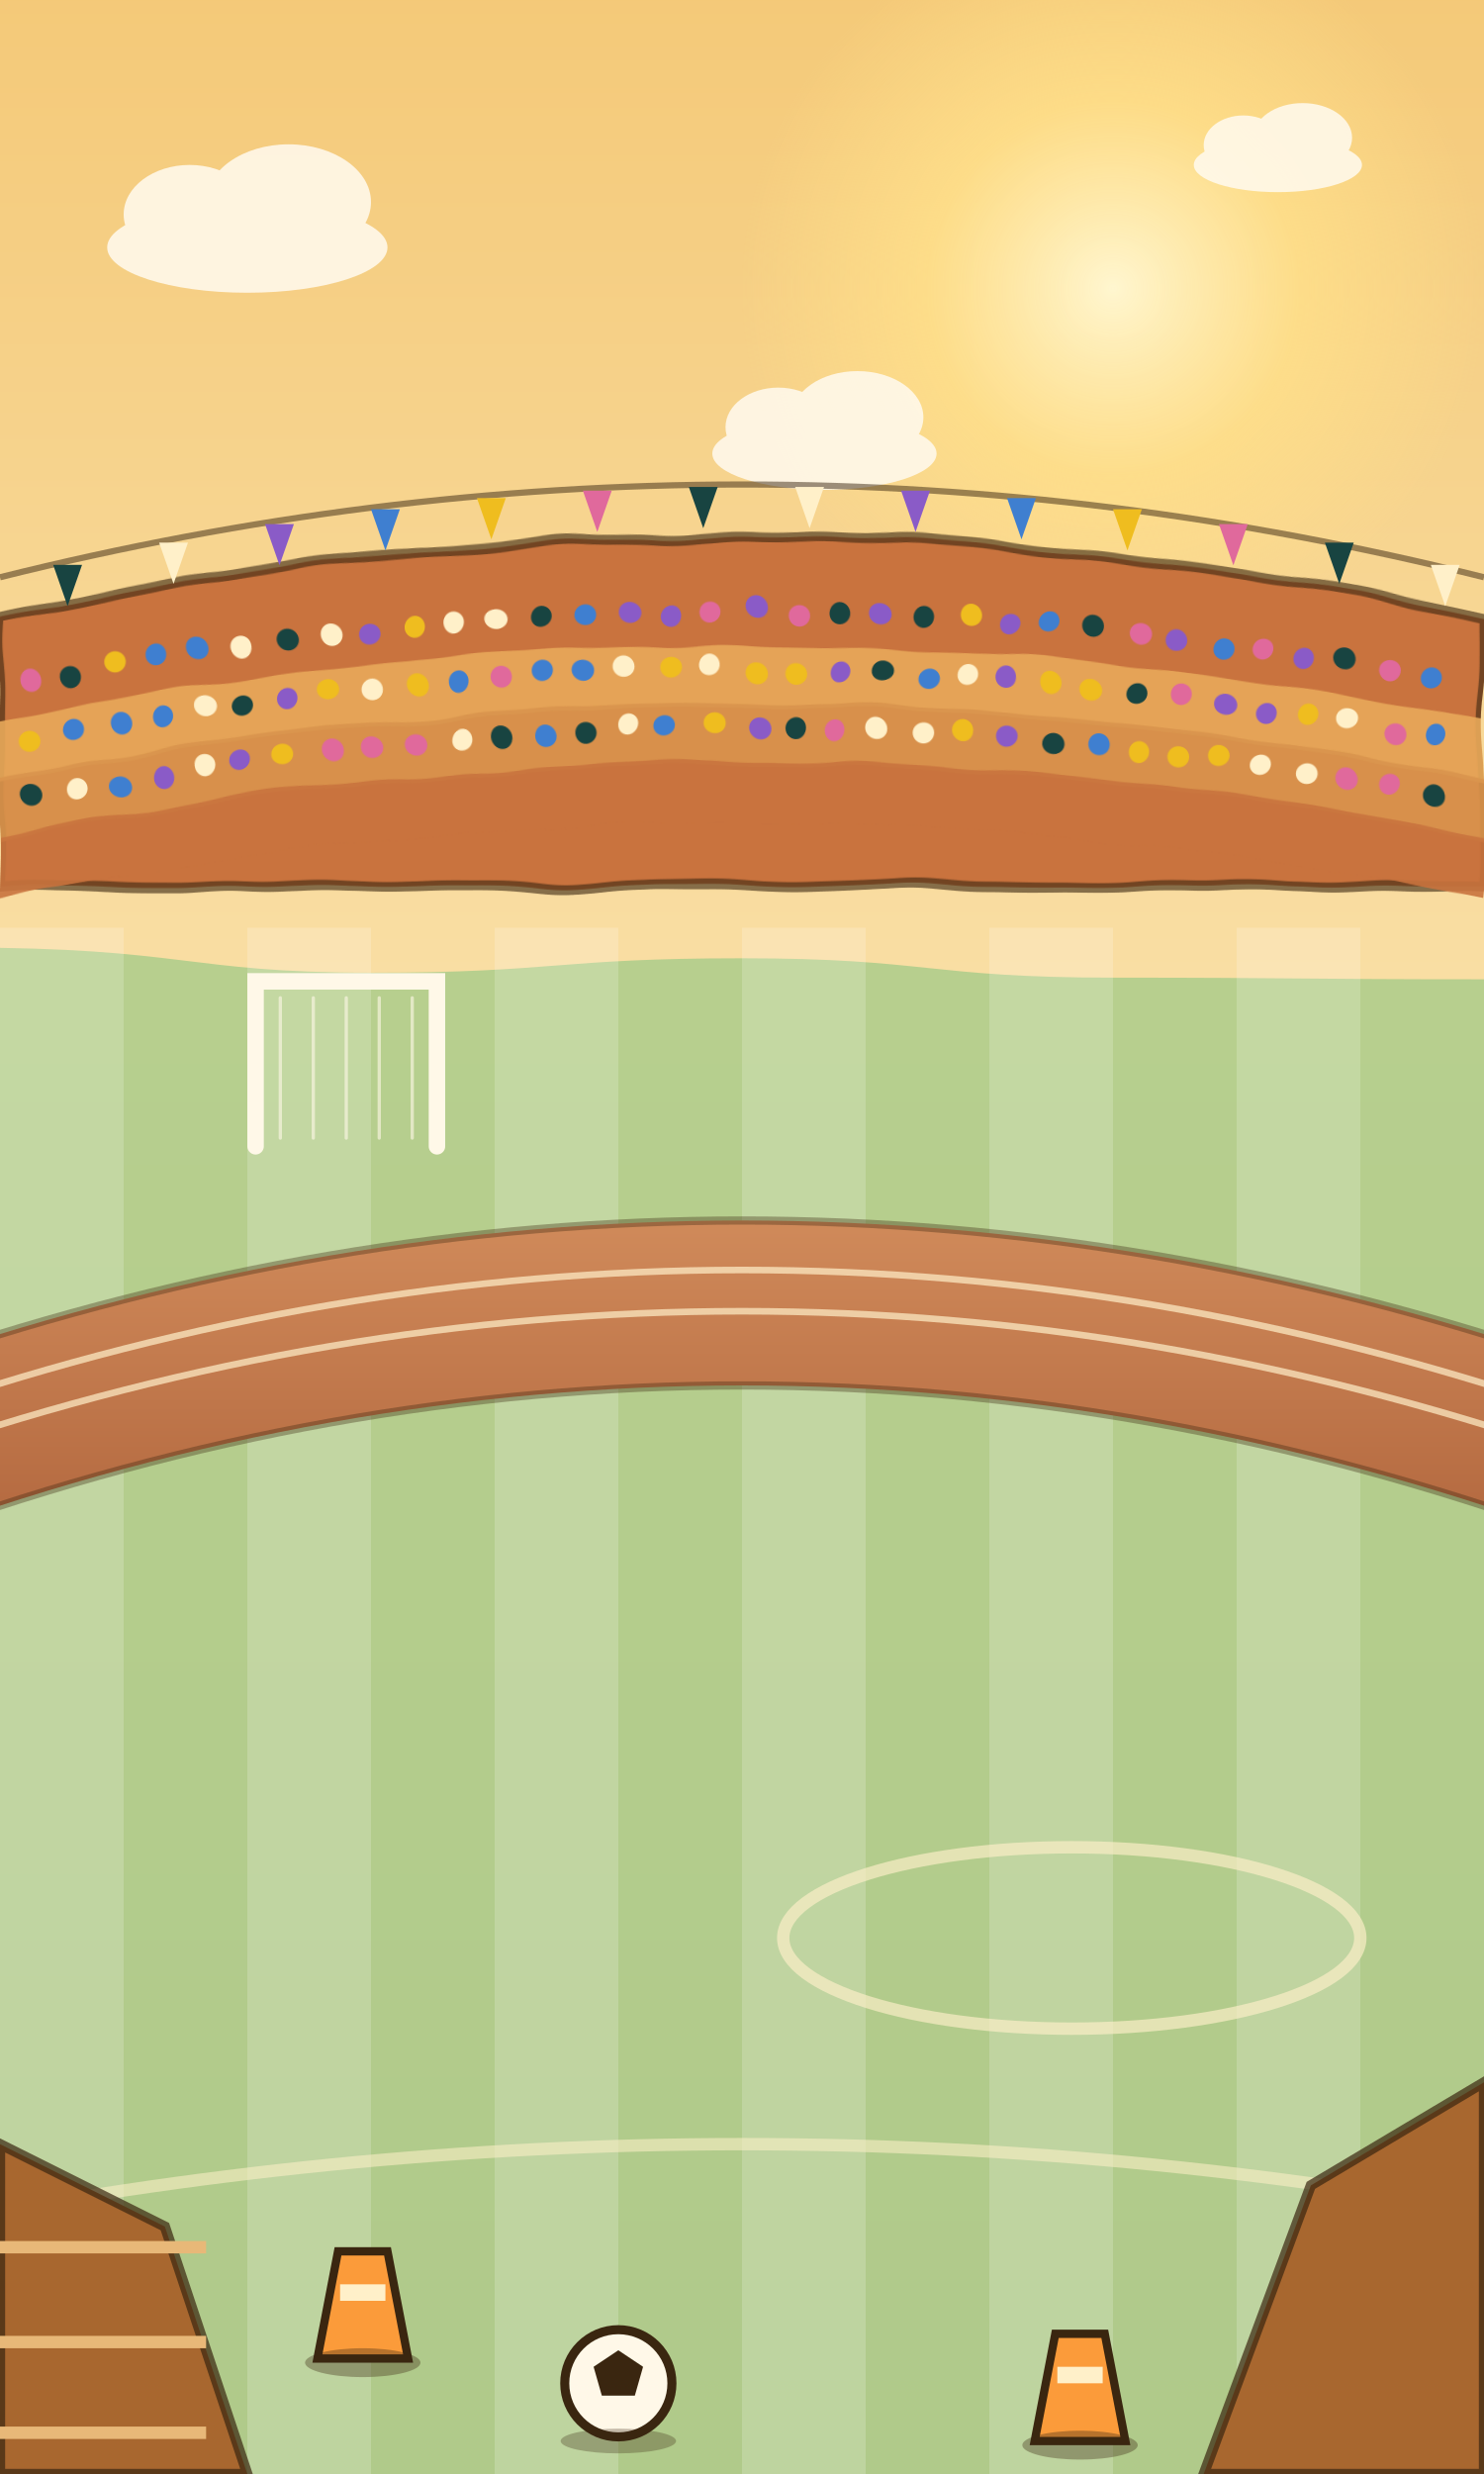
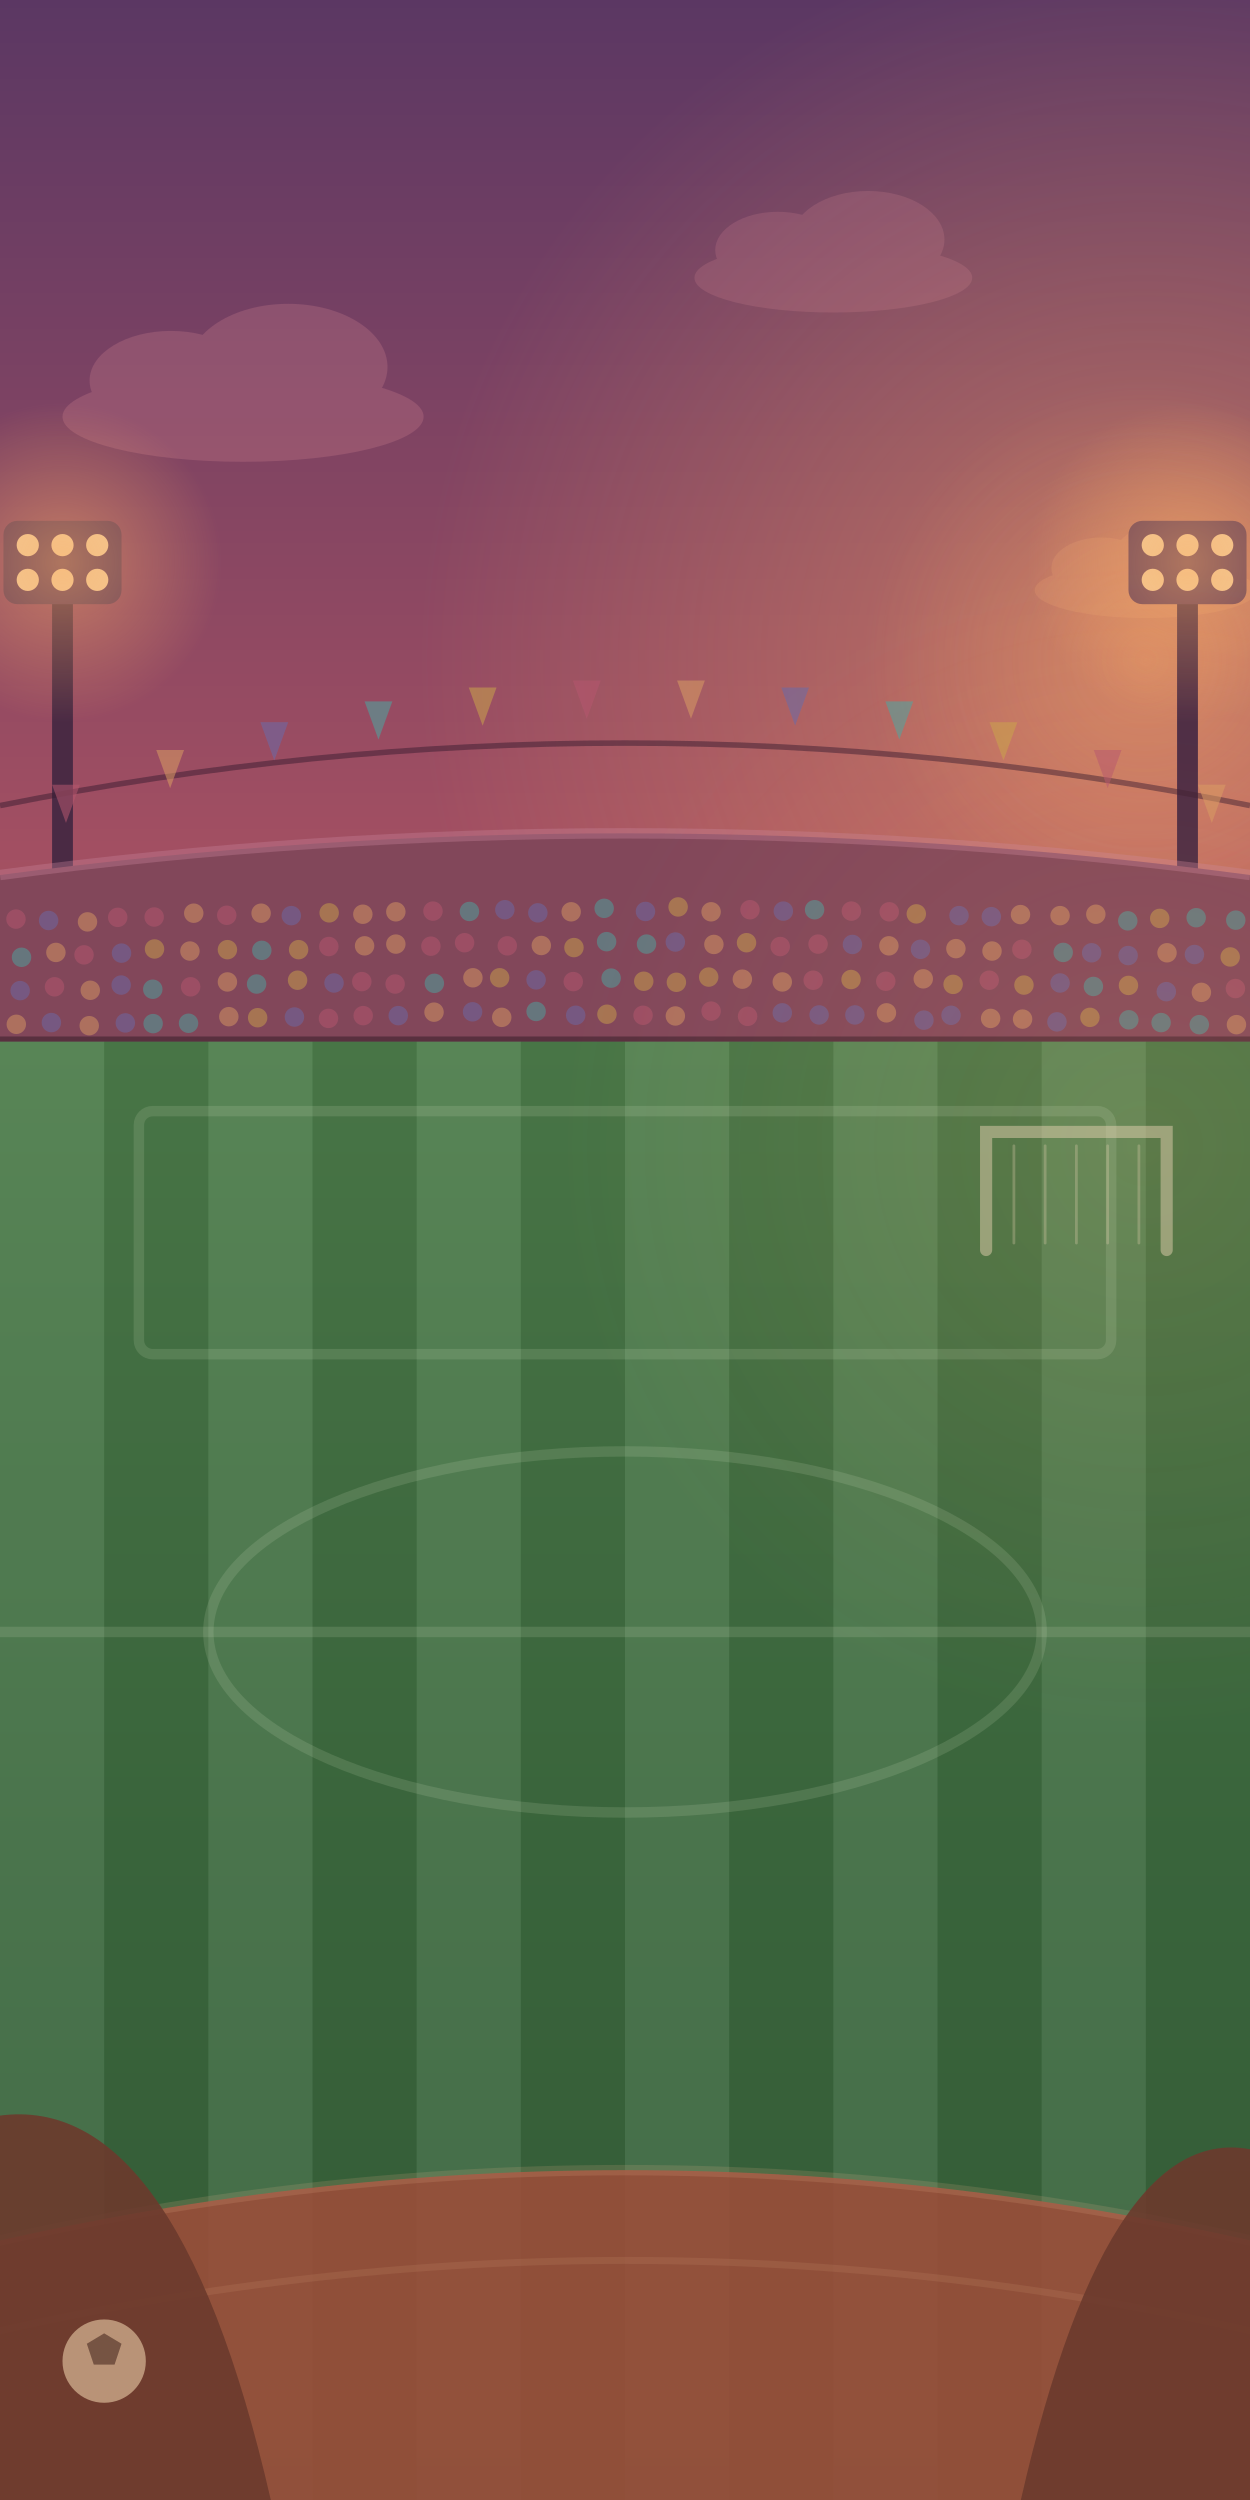
- <svg xmlns="http://www.w3.org/2000/svg" viewBox="0 0 360 600" width="360" height="600">
+ <svg xmlns="http://www.w3.org/2000/svg" viewBox="0 0 360 720" width="360" height="720">
  <defs>
-     <linearGradient id="sky" x1="0" y1="0" x2="0" y2="1">
-       <stop offset="0" stop-color="#f4c978" />
-       <stop offset=".55" stop-color="#fbe6b4" />
-       <stop offset="1" stop-color="#fff3d6" />
+     <linearGradient id="l1" x1="0" y1="0" x2="0" y2="1">
+       <stop offset="0" stop-color="#5a3763" />
+       <stop offset="0.34" stop-color="#a24f62" />
+       <stop offset="0.58" stop-color="#b8664e" />
+       <stop offset="1" stop-color="#b8664e" />
    </linearGradient>
-     <radialGradient id="sun" cx=".5" cy=".5" r=".5">
-       <stop offset="0" stop-color="#fff6cf" />
-       <stop offset=".5" stop-color="#ffe08a" stop-opacity=".8" />
-       <stop offset="1" stop-color="#ffe08a" stop-opacity="0" />
-     </radialGradient>
-     <linearGradient id="grass" x1="0" y1="0" x2="0" y2="1">
-       <stop offset="0" stop-color="#b7cf8e" />
-       <stop offset="1" stop-color="#8fb27a" />
+     <radialGradient id="r2">
+       <stop offset="0" stop-color="#ffb066" stop-opacity="0.42" />
+       <stop offset="1" stop-color="#ffb066" stop-opacity="0" />
+     </radialGradient>
+     <radialGradient id="r3">
+       <stop offset="0" stop-color="#ffb066" stop-opacity="0.3" />
+       <stop offset="1" stop-color="#ffb066" stop-opacity="0" />
+     </radialGradient>
+     <radialGradient id="r4">
+       <stop offset="0" stop-color="#ffb066" stop-opacity="0.5" />
+       <stop offset="1" stop-color="#ffb066" stop-opacity="0" />
+     </radialGradient>
+     <radialGradient id="r5">
+       <stop offset="0" stop-color="#ffb066" stop-opacity="0.5" />
+       <stop offset="1" stop-color="#ffb066" stop-opacity="0" />
+     </radialGradient>
+     <linearGradient id="l6" x1="0" y1="0" x2="0" y2="1">
+       <stop offset="0" stop-color="#4c7c4a" />
+       <stop offset="0.55" stop-color="#3d6a3f" />
+       <stop offset="1" stop-color="#35603a" />
    </linearGradient>
-     <linearGradient id="trk" x1="0" y1="0" x2="0" y2="1">
-       <stop offset="0" stop-color="#d08a5a" />
-       <stop offset="1" stop-color="#b3683f" />
-     </linearGradient>
-     <filter id="wob" x="-5%" y="-5%" width="110%" height="110%">
-       <feTurbulence type="fractalNoise" baseFrequency=".035" numOctaves="2" seed="4" result="n" />
-       <feDisplacementMap in="SourceGraphic" in2="n" scale="3.2" />
+     <radialGradient id="r7">
+       <stop offset="0" stop-color="#ffb066" stop-opacity="0.12" />
+       <stop offset="1" stop-color="#ffb066" stop-opacity="0" />
+     </radialGradient>
+     <filter id="bl6" x="-50%" y="-50%" width="200%" height="200%">
+       <feGaussianBlur stdDeviation="6" />
+     </filter>
+     <filter id="bl14" x="-50%" y="-50%" width="200%" height="200%">
+       <feGaussianBlur stdDeviation="14" />
+     </filter>
+     <filter id="bl3" x="-30%" y="-30%" width="160%" height="160%">
+       <feGaussianBlur stdDeviation="3" />
    </filter>
  </defs>
  <g id="back">
-     <rect width="360" height="600" fill="url(#sky)" />
-     <circle cx="270" cy="70" r="90" fill="url(#sun)" />
-     <g fill="#fffaf0" opacity=".85" transform="translate(60,60) scale(1)">
-       <ellipse cx="0" cy="0" rx="34" ry="11" />
-       <ellipse cx="-14" cy="-8" rx="16" ry="12" />
-       <ellipse cx="10" cy="-11" rx="20" ry="14" />
-     </g>
-     <g fill="#fffaf0" opacity=".85" transform="translate(200,110) scale(0.8)">
-       <ellipse cx="0" cy="0" rx="34" ry="11" />
-       <ellipse cx="-14" cy="-8" rx="16" ry="12" />
-       <ellipse cx="10" cy="-11" rx="20" ry="14" />
-     </g>
-     <g fill="#fffaf0" opacity=".85" transform="translate(310,40) scale(0.6)">
-       <ellipse cx="0" cy="0" rx="34" ry="11" />
-       <ellipse cx="-14" cy="-8" rx="16" ry="12" />
-       <ellipse cx="10" cy="-11" rx="20" ry="14" />
-     </g>
-     <g filter="url(#wob)">
-       <path d="M0,215 L0,150 Q180,110 360,150 L360,215Z" fill="#c9733e" stroke="#3a2610" stroke-width="2.5" stroke-opacity=".6" />
-       <path d="M0,175 Q180,138 360,175 L360,190 Q180,153 0,190Z" fill="#e8a85a" opacity=".9" />
-       <path d="M0,189 Q180,152 360,189 L360,204 Q180,167 0,204Z" fill="#d9944c" opacity=".9" />
-       <path d="M0,203 Q180,166 360,203 L360,218 Q180,181 0,218Z" fill="#c9733e" opacity=".9" />
-       <circle cx="7.6" cy="165.1" r="2.6" fill="#e0699c" />
-       <circle cx="17.4" cy="164.5" r="2.6" fill="#184441" />
-       <circle cx="28.3" cy="160.9" r="2.6" fill="#efbd1f" />
-       <circle cx="38.3" cy="159.2" r="2.6" fill="#3f7fd0" />
-       <circle cx="48.3" cy="157.6" r="2.6" fill="#3f7fd0" />
-       <circle cx="58.6" cy="157.0" r="2.6" fill="#fff0c9" />
-       <circle cx="70.1" cy="155.4" r="2.6" fill="#184441" />
-       <circle cx="80.3" cy="153.8" r="2.6" fill="#fff0c9" />
-       <circle cx="89.5" cy="153.6" r="2.6" fill="#8a5bc7" />
-       <circle cx="100.5" cy="151.9" r="2.6" fill="#efbd1f" />
-       <circle cx="110.6" cy="151.5" r="2.6" fill="#fff0c9" />
-       <circle cx="120.5" cy="150.3" r="2.6" fill="#fff0c9" />
-       <circle cx="131.3" cy="149.5" r="2.6" fill="#184441" />
-       <circle cx="142.0" cy="149.1" r="2.6" fill="#3f7fd0" />
-       <circle cx="152.6" cy="148.3" r="2.6" fill="#8a5bc7" />
-       <circle cx="162.4" cy="149.0" r="2.6" fill="#8a5bc7" />
-       <circle cx="172.4" cy="148.6" r="2.6" fill="#e0699c" />
-       <circle cx="183.7" cy="147.2" r="2.6" fill="#8a5bc7" />
-       <circle cx="193.5" cy="148.9" r="2.6" fill="#e0699c" />
-       <circle cx="203.6" cy="148.6" r="2.6" fill="#184441" />
-       <circle cx="213.2" cy="148.5" r="2.6" fill="#8a5bc7" />
-       <circle cx="223.6" cy="149.1" r="2.6" fill="#184441" />
-       <circle cx="235.5" cy="149.0" r="2.6" fill="#efbd1f" />
-       <circle cx="245.0" cy="151.3" r="2.6" fill="#8a5bc7" />
-       <circle cx="254.9" cy="151.1" r="2.6" fill="#3f7fd0" />
-       <circle cx="265.7" cy="152.3" r="2.6" fill="#184441" />
-       <circle cx="276.7" cy="153.6" r="2.6" fill="#e0699c" />
-       <circle cx="285.2" cy="155.1" r="2.6" fill="#8a5bc7" />
-       <circle cx="296.7" cy="157.2" r="2.6" fill="#3f7fd0" />
-       <circle cx="306.3" cy="157.3" r="2.6" fill="#e0699c" />
-       <circle cx="316.7" cy="160.1" r="2.6" fill="#8a5bc7" />
-       <circle cx="326.6" cy="160.1" r="2.6" fill="#184441" />
-       <circle cx="337.0" cy="162.4" r="2.6" fill="#e0699c" />
-       <circle cx="347.4" cy="164.6" r="2.6" fill="#3f7fd0" />
-       <circle cx="7.2" cy="179.8" r="2.6" fill="#efbd1f" />
-       <circle cx="17.9" cy="177.0" r="2.6" fill="#3f7fd0" />
-       <circle cx="29.3" cy="175.2" r="2.6" fill="#3f7fd0" />
-       <circle cx="39.9" cy="174.1" r="2.6" fill="#3f7fd0" />
-       <circle cx="50.1" cy="171.4" r="2.6" fill="#fff0c9" />
-       <circle cx="58.8" cy="171.1" r="2.6" fill="#184441" />
-       <circle cx="69.8" cy="169.5" r="2.6" fill="#8a5bc7" />
-       <circle cx="79.7" cy="167.3" r="2.6" fill="#efbd1f" />
-       <circle cx="90.1" cy="167.0" r="2.6" fill="#fff0c9" />
-       <circle cx="101.1" cy="165.8" r="2.6" fill="#efbd1f" />
-       <circle cx="111.3" cy="165.3" r="2.6" fill="#3f7fd0" />
-       <circle cx="122.1" cy="164.6" r="2.6" fill="#e0699c" />
-       <circle cx="132.2" cy="163.2" r="2.6" fill="#3f7fd0" />
-       <circle cx="141.7" cy="162.8" r="2.6" fill="#3f7fd0" />
-       <circle cx="151.3" cy="161.6" r="2.6" fill="#fff0c9" />
-       <circle cx="162.4" cy="161.4" r="2.6" fill="#efbd1f" />
-       <circle cx="171.9" cy="161.0" r="2.6" fill="#fff0c9" />
-       <circle cx="183.2" cy="162.9" r="2.6" fill="#efbd1f" />
-       <circle cx="192.5" cy="162.8" r="2.6" fill="#efbd1f" />
-       <circle cx="203.5" cy="162.6" r="2.6" fill="#8a5bc7" />
-       <circle cx="214.2" cy="162.7" r="2.6" fill="#184441" />
-       <circle cx="225.0" cy="164.2" r="2.6" fill="#3f7fd0" />
-       <circle cx="234.6" cy="163.4" r="2.6" fill="#fff0c9" />
-       <circle cx="244.1" cy="164.2" r="2.6" fill="#8a5bc7" />
-       <circle cx="255.2" cy="165.8" r="2.6" fill="#efbd1f" />
-       <circle cx="264.5" cy="167.2" r="2.6" fill="#efbd1f" />
-       <circle cx="275.5" cy="167.9" r="2.6" fill="#184441" />
-       <circle cx="286.6" cy="168.4" r="2.6" fill="#e0699c" />
-       <circle cx="297.1" cy="170.6" r="2.6" fill="#8a5bc7" />
-       <circle cx="306.7" cy="172.5" r="2.6" fill="#8a5bc7" />
-       <circle cx="317.5" cy="173.4" r="2.6" fill="#efbd1f" />
-       <circle cx="327.0" cy="174.4" r="2.6" fill="#fff0c9" />
-       <circle cx="338.2" cy="177.7" r="2.6" fill="#e0699c" />
-       <circle cx="348.5" cy="178.4" r="2.6" fill="#3f7fd0" />
-       <circle cx="7.7" cy="192.9" r="2.6" fill="#184441" />
-       <circle cx="18.9" cy="191.5" r="2.6" fill="#fff0c9" />
-       <circle cx="29.0" cy="190.6" r="2.6" fill="#3f7fd0" />
-       <circle cx="39.5" cy="188.3" r="2.6" fill="#8a5bc7" />
-       <circle cx="50.1" cy="185.9" r="2.6" fill="#fff0c9" />
-       <circle cx="58.7" cy="184.8" r="2.6" fill="#8a5bc7" />
-       <circle cx="69.2" cy="183.6" r="2.6" fill="#efbd1f" />
-       <circle cx="80.8" cy="181.9" r="2.6" fill="#e0699c" />
-       <circle cx="90.1" cy="181.1" r="2.6" fill="#e0699c" />
-       <circle cx="99.9" cy="179.6" r="2.6" fill="#e0699c" />
-       <circle cx="111.5" cy="178.8" r="2.6" fill="#fff0c9" />
-       <circle cx="121.2" cy="178.3" r="2.6" fill="#184441" />
-       <circle cx="132.2" cy="178.3" r="2.6" fill="#3f7fd0" />
-       <circle cx="141.8" cy="177.4" r="2.6" fill="#184441" />
-       <circle cx="152.6" cy="175.8" r="2.6" fill="#fff0c9" />
-       <circle cx="161.6" cy="176.4" r="2.6" fill="#3f7fd0" />
-       <circle cx="173.4" cy="175.3" r="2.6" fill="#efbd1f" />
-       <circle cx="184.1" cy="176.3" r="2.6" fill="#8a5bc7" />
-       <circle cx="192.7" cy="176.2" r="2.6" fill="#184441" />
-       <circle cx="202.7" cy="177.3" r="2.6" fill="#e0699c" />
-       <circle cx="213.2" cy="177.2" r="2.6" fill="#fff0c9" />
-       <circle cx="224.2" cy="177.9" r="2.6" fill="#fff0c9" />
-       <circle cx="233.7" cy="177.2" r="2.6" fill="#efbd1f" />
-       <circle cx="244.4" cy="178.7" r="2.6" fill="#8a5bc7" />
-       <circle cx="255.3" cy="180.1" r="2.6" fill="#184441" />
-       <circle cx="266.3" cy="180.2" r="2.6" fill="#3f7fd0" />
-       <circle cx="276.1" cy="182.2" r="2.6" fill="#efbd1f" />
-       <circle cx="285.9" cy="183.6" r="2.6" fill="#efbd1f" />
-       <circle cx="295.7" cy="183.3" r="2.6" fill="#efbd1f" />
-       <circle cx="305.7" cy="185.4" r="2.6" fill="#fff0c9" />
-       <circle cx="317.2" cy="187.8" r="2.6" fill="#fff0c9" />
-       <circle cx="326.6" cy="188.8" r="2.6" fill="#e0699c" />
-       <circle cx="336.8" cy="189.9" r="2.6" fill="#e0699c" />
-       <circle cx="347.9" cy="193.0" r="2.6" fill="#184441" />
-     </g>
-     <path d="M0,140 Q180,95 360,140" fill="none" stroke="#3a2610" stroke-opacity=".5" stroke-width="1.5" />
-     <path d="M12.9,137.0 l7,0 l-3.5,10Z" fill="#184441" />
-     <path d="M38.6,131.6 l7,0 l-3.5,10Z" fill="#fff0c9" />
-     <path d="M64.3,127.1 l7,0 l-3.5,10Z" fill="#8a5bc7" />
-     <path d="M90.0,123.5 l7,0 l-3.5,10Z" fill="#3f7fd0" />
-     <path d="M115.7,120.8 l7,0 l-3.5,10Z" fill="#efbd1f" />
-     <path d="M141.4,119.0 l7,0 l-3.5,10Z" fill="#e0699c" />
-     <path d="M167.1,118.1 l7,0 l-3.5,10Z" fill="#184441" />
-     <path d="M192.9,118.1 l7,0 l-3.5,10Z" fill="#fff0c9" />
-     <path d="M218.6,119.0 l7,0 l-3.5,10Z" fill="#8a5bc7" />
-     <path d="M244.3,120.8 l7,0 l-3.5,10Z" fill="#3f7fd0" />
-     <path d="M270.0,123.5 l7,0 l-3.5,10Z" fill="#efbd1f" />
-     <path d="M295.7,127.1 l7,0 l-3.5,10Z" fill="#e0699c" />
-     <path d="M321.4,131.6 l7,0 l-3.5,10Z" fill="#184441" />
-     <path d="M347.1,137.0 l7,0 l-3.5,10Z" fill="#fff0c9" />
+     <rect width="360" height="720" fill="url(#l1)" />
+     <circle cx="330" cy="190" r="210" fill="url(#r2)" />
+     <circle cx="330" cy="190" r="80" fill="url(#r3)" />
+     <g fill="#e2909a" opacity="0.22" transform="translate(70,120) scale(1.3)">
+       <ellipse rx="40" ry="10" />
+       <ellipse cx="-16" cy="-8" rx="18" ry="11" />
+       <ellipse cx="10" cy="-11" rx="22" ry="14" />
+     </g>
+     <g fill="#e2909a" opacity="0.18" transform="translate(240,80) scale(1.0)">
+       <ellipse rx="40" ry="10" />
+       <ellipse cx="-16" cy="-8" rx="18" ry="11" />
+       <ellipse cx="10" cy="-11" rx="22" ry="14" />
+     </g>
+     <g fill="#f0a874" opacity="0.2" transform="translate(330,170) scale(0.8)">
+       <ellipse rx="40" ry="10" />
+       <ellipse cx="-16" cy="-8" rx="18" ry="11" />
+       <ellipse cx="10" cy="-11" rx="22" ry="14" />
+     </g>
+     <path d="M-10,740 L-10,256.8 C30.0,256.8 30.0,262.9 60.0,262.9 C90.0,262.9 90.0,259.4 120.0,259.4 C150.0,259.4 150.0,264.1 180.0,264.1 C210.0,264.1 210.0,264.5 240.0,264.5 C270.0,264.5 270.0,253.3 300.0,253.3 C330.0,253.3 330.0,252.3 360.0,252.3 L370,740 Z" fill="#8a5870" opacity=".85" />
+     <rect x="15" y="170" width="6" height="110" fill="#4a2a44" />
+     <rect x="1" y="150" width="34" height="24" rx="4" fill="#5e3a58" />
+     <circle cx="8" cy="157" r="3.2" fill="#ffd9a0" opacity=".9" />
+     <circle cx="18" cy="157" r="3.2" fill="#ffd9a0" opacity=".9" />
+     <circle cx="28" cy="157" r="3.2" fill="#ffd9a0" opacity=".9" />
+     <circle cx="8" cy="167" r="3.2" fill="#ffd9a0" opacity=".9" />
+     <circle cx="18" cy="167" r="3.2" fill="#ffd9a0" opacity=".9" />
+     <circle cx="28" cy="167" r="3.2" fill="#ffd9a0" opacity=".9" />
+     <circle cx="18" cy="162" r="46" fill="url(#r4)" />
+     <rect x="339" y="170" width="6" height="110" fill="#4a2a44" />
+     <rect x="325" y="150" width="34" height="24" rx="4" fill="#5e3a58" />
+     <circle cx="332" cy="157" r="3.2" fill="#ffd9a0" opacity=".9" />
+     <circle cx="342" cy="157" r="3.2" fill="#ffd9a0" opacity=".9" />
+     <circle cx="352" cy="157" r="3.2" fill="#ffd9a0" opacity=".9" />
+     <circle cx="332" cy="167" r="3.2" fill="#ffd9a0" opacity=".9" />
+     <circle cx="342" cy="167" r="3.2" fill="#ffd9a0" opacity=".9" />
+     <circle cx="352" cy="167" r="3.2" fill="#ffd9a0" opacity=".9" />
+     <circle cx="342" cy="162" r="46" fill="url(#r5)" />
+     <path d="M0,300 V252 Q180,228 360,252 V300Z" fill="#82475a" />
+     <path d="M0,252 Q180,228 360,252" fill="none" stroke="#c9849a" stroke-opacity=".35" stroke-width="3" />
+     <circle cx="4.6" cy="264.7" r="2.8" fill="#b5566e" opacity=".5" />
+     <circle cx="14.0" cy="265.1" r="2.8" fill="#6a6aa8" opacity=".5" />
+     <circle cx="25.2" cy="265.5" r="2.8" fill="#d79a62" opacity=".5" />
+     <circle cx="33.9" cy="264.2" r="2.8" fill="#b5566e" opacity=".5" />
+     <circle cx="44.4" cy="264.1" r="2.8" fill="#b5566e" opacity=".5" />
+     <circle cx="55.8" cy="263.0" r="2.8" fill="#d79a62" opacity=".5" />
+     <circle cx="65.3" cy="263.6" r="2.8" fill="#b5566e" opacity=".5" />
+     <circle cx="75.2" cy="263.0" r="2.8" fill="#d79a62" opacity=".5" />
+     <circle cx="83.9" cy="263.7" r="2.8" fill="#6a6aa8" opacity=".5" />
+     <circle cx="94.8" cy="262.9" r="2.8" fill="#c9a24a" opacity=".5" />
+     <circle cx="104.5" cy="263.3" r="2.8" fill="#d79a62" opacity=".5" />
+     <circle cx="114.0" cy="262.6" r="2.8" fill="#d79a62" opacity=".5" />
+     <circle cx="124.7" cy="262.4" r="2.8" fill="#b5566e" opacity=".5" />
+     <circle cx="135.2" cy="262.5" r="2.8" fill="#4aa6a0" opacity=".5" />
+     <circle cx="145.4" cy="262.0" r="2.8" fill="#6a6aa8" opacity=".5" />
+     <circle cx="154.9" cy="262.9" r="2.8" fill="#6a6aa8" opacity=".5" />
+     <circle cx="164.5" cy="262.6" r="2.8" fill="#d79a62" opacity=".5" />
+     <circle cx="174.0" cy="261.6" r="2.8" fill="#4aa6a0" opacity=".5" />
+     <circle cx="185.9" cy="262.5" r="2.8" fill="#6a6aa8" opacity=".5" />
+     <circle cx="195.3" cy="261.2" r="2.8" fill="#c9a24a" opacity=".5" />
+     <circle cx="204.8" cy="262.6" r="2.8" fill="#d79a62" opacity=".5" />
+     <circle cx="216.0" cy="262.0" r="2.8" fill="#b5566e" opacity=".5" />
+     <circle cx="225.6" cy="262.4" r="2.8" fill="#6a6aa8" opacity=".5" />
+     <circle cx="234.6" cy="262.0" r="2.8" fill="#4aa6a0" opacity=".5" />
+     <circle cx="245.2" cy="262.4" r="2.8" fill="#b5566e" opacity=".5" />
+     <circle cx="256.1" cy="262.6" r="2.8" fill="#b5566e" opacity=".5" />
+     <circle cx="263.9" cy="263.2" r="2.8" fill="#c9a24a" opacity=".5" />
+     <circle cx="276.2" cy="263.7" r="2.8" fill="#6a6aa8" opacity=".5" />
+     <circle cx="285.5" cy="264.0" r="2.8" fill="#6a6aa8" opacity=".5" />
+     <circle cx="293.9" cy="263.4" r="2.8" fill="#d79a62" opacity=".5" />
+     <circle cx="305.3" cy="263.7" r="2.8" fill="#d79a62" opacity=".5" />
+     <circle cx="315.6" cy="263.3" r="2.8" fill="#d79a62" opacity=".5" />
+     <circle cx="324.8" cy="265.2" r="2.8" fill="#4aa6a0" opacity=".5" />
+     <circle cx="334.0" cy="264.5" r="2.8" fill="#c9a24a" opacity=".5" />
+     <circle cx="344.5" cy="264.3" r="2.8" fill="#4aa6a0" opacity=".5" />
+     <circle cx="355.9" cy="265.0" r="2.8" fill="#4aa6a0" opacity=".5" />
+     <circle cx="6.2" cy="275.7" r="2.8" fill="#4aa6a0" opacity=".5" />
+     <circle cx="16.1" cy="274.3" r="2.8" fill="#d79a62" opacity=".5" />
+     <circle cx="24.2" cy="275.0" r="2.8" fill="#b5566e" opacity=".5" />
+     <circle cx="35.0" cy="274.5" r="2.8" fill="#6a6aa8" opacity=".5" />
+     <circle cx="44.5" cy="273.3" r="2.8" fill="#c9a24a" opacity=".5" />
+     <circle cx="54.7" cy="273.9" r="2.8" fill="#d79a62" opacity=".5" />
+     <circle cx="65.5" cy="273.5" r="2.8" fill="#c9a24a" opacity=".5" />
+     <circle cx="75.4" cy="273.7" r="2.8" fill="#4aa6a0" opacity=".5" />
+     <circle cx="86.0" cy="273.5" r="2.8" fill="#c9a24a" opacity=".5" />
+     <circle cx="94.7" cy="272.6" r="2.8" fill="#b5566e" opacity=".5" />
+     <circle cx="105.0" cy="272.4" r="2.8" fill="#d79a62" opacity=".5" />
+     <circle cx="114.0" cy="271.9" r="2.8" fill="#d79a62" opacity=".5" />
+     <circle cx="124.1" cy="272.5" r="2.8" fill="#b5566e" opacity=".5" />
+     <circle cx="133.8" cy="271.5" r="2.8" fill="#b5566e" opacity=".5" />
+     <circle cx="146.1" cy="272.4" r="2.8" fill="#b5566e" opacity=".5" />
+     <circle cx="155.9" cy="272.3" r="2.8" fill="#d79a62" opacity=".5" />
+     <circle cx="165.3" cy="272.9" r="2.8" fill="#c9a24a" opacity=".5" />
+     <circle cx="174.7" cy="271.2" r="2.8" fill="#4aa6a0" opacity=".5" />
+     <circle cx="186.2" cy="271.9" r="2.8" fill="#4aa6a0" opacity=".5" />
+     <circle cx="194.5" cy="271.3" r="2.8" fill="#6a6aa8" opacity=".5" />
+     <circle cx="205.6" cy="272.0" r="2.8" fill="#d79a62" opacity=".5" />
+     <circle cx="215.0" cy="271.5" r="2.8" fill="#c9a24a" opacity=".5" />
+     <circle cx="224.7" cy="272.6" r="2.8" fill="#b5566e" opacity=".5" />
+     <circle cx="235.6" cy="271.9" r="2.8" fill="#b5566e" opacity=".5" />
+     <circle cx="245.5" cy="272.0" r="2.8" fill="#6a6aa8" opacity=".5" />
+     <circle cx="256.0" cy="272.4" r="2.8" fill="#d79a62" opacity=".5" />
+     <circle cx="265.1" cy="273.4" r="2.8" fill="#6a6aa8" opacity=".5" />
+     <circle cx="275.3" cy="273.2" r="2.8" fill="#d79a62" opacity=".5" />
+     <circle cx="285.7" cy="273.9" r="2.8" fill="#d79a62" opacity=".5" />
+     <circle cx="294.3" cy="273.4" r="2.8" fill="#b5566e" opacity=".5" />
+     <circle cx="306.2" cy="274.3" r="2.8" fill="#4aa6a0" opacity=".5" />
+     <circle cx="314.4" cy="274.4" r="2.8" fill="#6a6aa8" opacity=".5" />
+     <circle cx="324.9" cy="275.2" r="2.8" fill="#6a6aa8" opacity=".5" />
+     <circle cx="336.1" cy="274.4" r="2.8" fill="#d79a62" opacity=".5" />
+     <circle cx="344.0" cy="274.9" r="2.8" fill="#6a6aa8" opacity=".5" />
+     <circle cx="354.3" cy="275.6" r="2.8" fill="#c9a24a" opacity=".5" />
+     <circle cx="5.8" cy="285.3" r="2.8" fill="#6a6aa8" opacity=".5" />
+     <circle cx="15.7" cy="284.2" r="2.8" fill="#b5566e" opacity=".5" />
+     <circle cx="26.0" cy="285.2" r="2.8" fill="#d79a62" opacity=".5" />
+     <circle cx="34.9" cy="283.7" r="2.8" fill="#6a6aa8" opacity=".5" />
+     <circle cx="44.0" cy="284.9" r="2.8" fill="#4aa6a0" opacity=".5" />
+     <circle cx="54.9" cy="284.2" r="2.8" fill="#b5566e" opacity=".5" />
+     <circle cx="65.5" cy="282.8" r="2.8" fill="#d79a62" opacity=".5" />
+     <circle cx="73.9" cy="283.4" r="2.8" fill="#4aa6a0" opacity=".5" />
+     <circle cx="85.7" cy="282.3" r="2.8" fill="#c9a24a" opacity=".5" />
+     <circle cx="96.2" cy="283.1" r="2.8" fill="#6a6aa8" opacity=".5" />
+     <circle cx="104.2" cy="282.7" r="2.8" fill="#b5566e" opacity=".5" />
+     <circle cx="113.8" cy="283.4" r="2.8" fill="#b5566e" opacity=".5" />
+     <circle cx="125.1" cy="283.2" r="2.8" fill="#4aa6a0" opacity=".5" />
+     <circle cx="136.2" cy="281.6" r="2.8" fill="#d79a62" opacity=".5" />
+     <circle cx="143.9" cy="281.6" r="2.8" fill="#c9a24a" opacity=".5" />
+     <circle cx="154.4" cy="282.2" r="2.8" fill="#6a6aa8" opacity=".5" />
+     <circle cx="165.1" cy="282.7" r="2.8" fill="#b5566e" opacity=".5" />
+     <circle cx="176.0" cy="281.7" r="2.8" fill="#4aa6a0" opacity=".5" />
+     <circle cx="185.4" cy="282.6" r="2.8" fill="#c9a24a" opacity=".5" />
+     <circle cx="194.8" cy="282.9" r="2.8" fill="#c9a24a" opacity=".5" />
+     <circle cx="204.1" cy="281.4" r="2.8" fill="#c9a24a" opacity=".5" />
+     <circle cx="213.8" cy="282.0" r="2.8" fill="#d79a62" opacity=".5" />
+     <circle cx="225.3" cy="282.8" r="2.8" fill="#d79a62" opacity=".5" />
+     <circle cx="234.2" cy="282.3" r="2.8" fill="#b5566e" opacity=".5" />
+     <circle cx="245.1" cy="282.1" r="2.8" fill="#c9a24a" opacity=".5" />
+     <circle cx="255.1" cy="282.6" r="2.8" fill="#b5566e" opacity=".5" />
+     <circle cx="265.9" cy="281.9" r="2.8" fill="#d79a62" opacity=".5" />
+     <circle cx="274.5" cy="283.5" r="2.8" fill="#c9a24a" opacity=".5" />
+     <circle cx="284.9" cy="282.3" r="2.8" fill="#b5566e" opacity=".5" />
+     <circle cx="294.9" cy="283.7" r="2.8" fill="#c9a24a" opacity=".5" />
+     <circle cx="305.3" cy="283.1" r="2.8" fill="#6a6aa8" opacity=".5" />
+     <circle cx="314.9" cy="284.1" r="2.8" fill="#4aa6a0" opacity=".5" />
+     <circle cx="325.0" cy="283.8" r="2.8" fill="#c9a24a" opacity=".5" />
+     <circle cx="335.9" cy="285.6" r="2.8" fill="#6a6aa8" opacity=".5" />
+     <circle cx="346.0" cy="285.8" r="2.8" fill="#d79a62" opacity=".5" />
+     <circle cx="355.8" cy="284.7" r="2.8" fill="#b5566e" opacity=".5" />
+     <circle cx="4.7" cy="295.0" r="2.8" fill="#d79a62" opacity=".5" />
+     <circle cx="14.8" cy="294.5" r="2.8" fill="#6a6aa8" opacity=".5" />
+     <circle cx="25.7" cy="295.4" r="2.8" fill="#d79a62" opacity=".5" />
+     <circle cx="36.1" cy="294.6" r="2.8" fill="#6a6aa8" opacity=".5" />
+     <circle cx="44.1" cy="294.8" r="2.8" fill="#4aa6a0" opacity=".5" />
+     <circle cx="54.3" cy="294.7" r="2.8" fill="#4aa6a0" opacity=".5" />
+     <circle cx="65.9" cy="292.8" r="2.8" fill="#d79a62" opacity=".5" />
+     <circle cx="74.2" cy="293.1" r="2.8" fill="#c9a24a" opacity=".5" />
+     <circle cx="84.8" cy="292.9" r="2.8" fill="#6a6aa8" opacity=".5" />
+     <circle cx="94.6" cy="293.3" r="2.8" fill="#b5566e" opacity=".5" />
+     <circle cx="104.6" cy="292.5" r="2.8" fill="#b5566e" opacity=".5" />
+     <circle cx="114.7" cy="292.5" r="2.8" fill="#6a6aa8" opacity=".5" />
+     <circle cx="125.0" cy="291.5" r="2.8" fill="#d79a62" opacity=".5" />
+     <circle cx="136.1" cy="291.4" r="2.8" fill="#6a6aa8" opacity=".5" />
+     <circle cx="144.5" cy="293.0" r="2.8" fill="#d79a62" opacity=".5" />
+     <circle cx="154.4" cy="291.3" r="2.8" fill="#4aa6a0" opacity=".5" />
+     <circle cx="165.8" cy="292.4" r="2.8" fill="#6a6aa8" opacity=".5" />
+     <circle cx="174.8" cy="292.1" r="2.8" fill="#c9a24a" opacity=".5" />
+     <circle cx="185.2" cy="292.4" r="2.8" fill="#b5566e" opacity=".5" />
+     <circle cx="194.5" cy="292.6" r="2.8" fill="#d79a62" opacity=".5" />
+     <circle cx="204.8" cy="291.2" r="2.8" fill="#b5566e" opacity=".5" />
+     <circle cx="215.3" cy="292.7" r="2.8" fill="#b5566e" opacity=".5" />
+     <circle cx="225.3" cy="291.7" r="2.8" fill="#6a6aa8" opacity=".5" />
+     <circle cx="235.9" cy="292.3" r="2.8" fill="#6a6aa8" opacity=".5" />
+     <circle cx="246.2" cy="292.3" r="2.8" fill="#6a6aa8" opacity=".5" />
+     <circle cx="255.3" cy="291.7" r="2.8" fill="#d79a62" opacity=".5" />
+     <circle cx="266.1" cy="293.8" r="2.8" fill="#6a6aa8" opacity=".5" />
+     <circle cx="273.9" cy="292.4" r="2.8" fill="#6a6aa8" opacity=".5" />
+     <circle cx="285.3" cy="293.3" r="2.8" fill="#d79a62" opacity=".5" />
+     <circle cx="294.5" cy="293.5" r="2.8" fill="#d79a62" opacity=".5" />
+     <circle cx="304.4" cy="294.3" r="2.8" fill="#6a6aa8" opacity=".5" />
+     <circle cx="313.9" cy="293.0" r="2.8" fill="#c9a24a" opacity=".5" />
+     <circle cx="325.1" cy="293.7" r="2.8" fill="#4aa6a0" opacity=".5" />
+     <circle cx="334.4" cy="294.5" r="2.8" fill="#4aa6a0" opacity=".5" />
+     <circle cx="345.4" cy="295.1" r="2.8" fill="#4aa6a0" opacity=".5" />
+     <circle cx="356.1" cy="295.1" r="2.8" fill="#d79a62" opacity=".5" />
+     <path d="M0,300 H360" stroke="#2a1420" stroke-opacity=".45" stroke-width="3" />
+     <path d="M0,232 Q180,196 360,232" fill="none" stroke="#3a1c30" stroke-opacity=".5" stroke-width="1.6" />
+     <path d="M15,226 l8,0 l-4,11Z" fill="#b5566e" opacity=".55" />
+     <path d="M45,216 l8,0 l-4,11Z" fill="#d79a62" opacity=".55" />
+     <path d="M75,208 l8,0 l-4,11Z" fill="#6a6aa8" opacity=".55" />
+     <path d="M105,202 l8,0 l-4,11Z" fill="#4aa6a0" opacity=".55" />
+     <path d="M135,198 l8,0 l-4,11Z" fill="#c9a24a" opacity=".55" />
+     <path d="M165,196 l8,0 l-4,11Z" fill="#b5566e" opacity=".55" />
+     <path d="M195,196 l8,0 l-4,11Z" fill="#d79a62" opacity=".55" />
+     <path d="M225,198 l8,0 l-4,11Z" fill="#6a6aa8" opacity=".55" />
+     <path d="M255,202 l8,0 l-4,11Z" fill="#4aa6a0" opacity=".55" />
+     <path d="M285,208 l8,0 l-4,11Z" fill="#c9a24a" opacity=".55" />
+     <path d="M315,216 l8,0 l-4,11Z" fill="#b5566e" opacity=".55" />
+     <path d="M345,226 l8,0 l-4,11Z" fill="#d79a62" opacity=".55" />
  </g>
  <g id="mid">
-     <path d="M-10,2235 L-10,229.8 C45.0,229.8 45.0,235.9 90.0,235.9 C135.0,235.9 135.0,232.4 180.0,232.4 C225.0,232.4 225.0,237.1 270.0,237.1 C315.0,237.1 315.0,237.5 360.0,237.5 L370,2235 Z" fill="url(#grass)" />
-     <g opacity=".18">
-       <rect x="0" y="225" width="30" height="400" fill="#fff" />
-       <rect x="60" y="225" width="30" height="400" fill="#fff" />
-       <rect x="120" y="225" width="30" height="400" fill="#fff" />
-       <rect x="180" y="225" width="30" height="400" fill="#fff" />
-       <rect x="240" y="225" width="30" height="400" fill="#fff" />
-       <rect x="300" y="225" width="30" height="400" fill="#fff" />
-     </g>
-     <path d="M-20,330 Q180,262 380,330 L380,372 Q180,300 -20,372Z" fill="url(#trk)" stroke="#3a2610" stroke-opacity=".35" stroke-width="2" />
-     <path d="M-20,342 Q180,274 380,342" fill="none" stroke="#fff0c9" stroke-width="1.6" opacity=".7" stroke-dasharray="1 0" />
-     <path d="M-20,352 Q180,284 380,352" fill="none" stroke="#fff0c9" stroke-width="1.6" opacity=".7" stroke-dasharray="1 0" />
-     <g transform="translate(62,238)" fill="none" stroke="#fff8e8" stroke-width="4" stroke-linecap="round">
-       <path d="M0,40 V0 H44 V40" />
-       <path d="M6,4 L6,38 M14,4 V38 M22,4 V38 M30,4 V38 M38,4 V38" stroke-width=".8" opacity=".6" />
-     </g>
-     <circle cx="296" cy="262" r="2" fill="none" />
-     <ellipse cx="260" cy="470" rx="70" ry="22" fill="none" stroke="#fff0c9" stroke-width="3" opacity=".65" />
-     <path d="M-20,540 Q180,500 380,540" fill="none" stroke="#fff0c9" stroke-width="3" opacity=".55" />
+     <path d="M0,300 H360 V720 H0Z" fill="url(#l6)" />
+     <g opacity=".07">
+       <rect x="0" y="300" width="30" height="720" fill="#fff" />
+       <rect x="60" y="300" width="30" height="720" fill="#fff" />
+       <rect x="120" y="300" width="30" height="720" fill="#fff" />
+       <rect x="180" y="300" width="30" height="720" fill="#fff" />
+       <rect x="240" y="300" width="30" height="720" fill="#fff" />
+       <rect x="300" y="300" width="30" height="720" fill="#fff" />
+     </g>
+     <g opacity=".06">
+       <rect x="30" y="300" width="30" height="720" fill="#000" />
+       <rect x="90" y="300" width="30" height="720" fill="#000" />
+       <rect x="150" y="300" width="30" height="720" fill="#000" />
+       <rect x="210" y="300" width="30" height="720" fill="#000" />
+       <rect x="270" y="300" width="30" height="720" fill="#000" />
+       <rect x="330" y="300" width="30" height="720" fill="#000" />
+     </g>
+     <circle cx="330" cy="330" r="170" fill="url(#r7)" />
+     <g fill="none" stroke="#e8f2d0" stroke-opacity=".13" stroke-width="3">
+       <ellipse cx="180" cy="470" rx="120" ry="52" />
+       <path d="M-10,470 H370" />
+       <rect x="40" y="320" width="280" height="70" rx="4" transform="skewX(0)" />
+     </g>
+     <g transform="translate(284,326)" fill="none" stroke="#f0d8b8" stroke-opacity=".45" stroke-width="3.5" stroke-linecap="round">
+       <path d="M0,34 V0 H52 V34" />
+       <path d="M8,4 V32 M17,4 V32 M26,4 V32 M35,4 V32 M44,4 V32" stroke-width=".8" opacity=".6" />
+     </g>
+     <path d="M-20,650 Q180,600 380,650 V720 H-20Z" fill="#9a4e3a" opacity=".9" />
+     <path d="M-20,650 Q180,600 380,650" fill="none" stroke="#e8b28a" stroke-opacity=".16" stroke-width="3" />
+     <path d="M-20,676 Q180,626 380,676" fill="none" stroke="#e8b28a" stroke-opacity=".12" stroke-width="2" />
  </g>
  <g id="front">
-     <path d="M0,520 L0,600 L60,600 L40,540 Z" fill="#a8672f" stroke="#3a2610" stroke-width="2.5" stroke-opacity=".7" />
-     <path d="M360,505 L360,600 L292,600 L318,530Z" fill="#a8672f" stroke="#3a2610" stroke-width="2.5" stroke-opacity=".7" />
-     <path d="M0,545 L50.0,545" stroke="#e8b878" stroke-width="3" />
-     <path d="M0,568 L50.0,568" stroke="#e8b878" stroke-width="3" />
-     <path d="M0,590 L50.0,590" stroke="#e8b878" stroke-width="3" />
-     <path d="M77,572 L82,546 L94,546 L99,572Z" fill="#fb9b3a" stroke="#3a2610" stroke-width="2" />
-     <rect x="82.5" y="554" width="11" height="4" fill="#fff0c9" />
-     <ellipse cx="88" cy="573" rx="14" ry="3.5" fill="#3a2610" opacity=".35" />
-     <path d="M251,592 L256,566 L268,566 L273,592Z" fill="#fb9b3a" stroke="#3a2610" stroke-width="2" />
-     <rect x="256.5" y="574" width="11" height="4" fill="#fff0c9" />
-     <ellipse cx="262" cy="593" rx="14" ry="3.5" fill="#3a2610" opacity=".35" />
-     <circle cx="150" cy="578" r="13" fill="#fff8e8" stroke="#3a2610" stroke-width="2.2" />
-     <path d="M150,570 l6,4 -2,7 h-8 l-2,-7Z" fill="#3a2610" />
-     <ellipse cx="150" cy="592" rx="14" ry="3" fill="#3a2610" opacity=".3" />
-     <rect x="0" y="0" width="360" height="600" fill="none" />
+     <path d="M-4,720 V610 Q50,598 78,720Z" fill="#6b3a2c" opacity=".9" />
+     <path d="M364,720 V620 Q320,606 294,720Z" fill="#6b3a2c" opacity=".9" />
+     <circle cx="30" cy="680" r="12" fill="#d8b896" opacity=".7" />
+     <path d="M30,672 l5,3 -2,6 h-6 l-2,-6Z" fill="#4a2a20" opacity=".6" />
  </g>
</svg>
